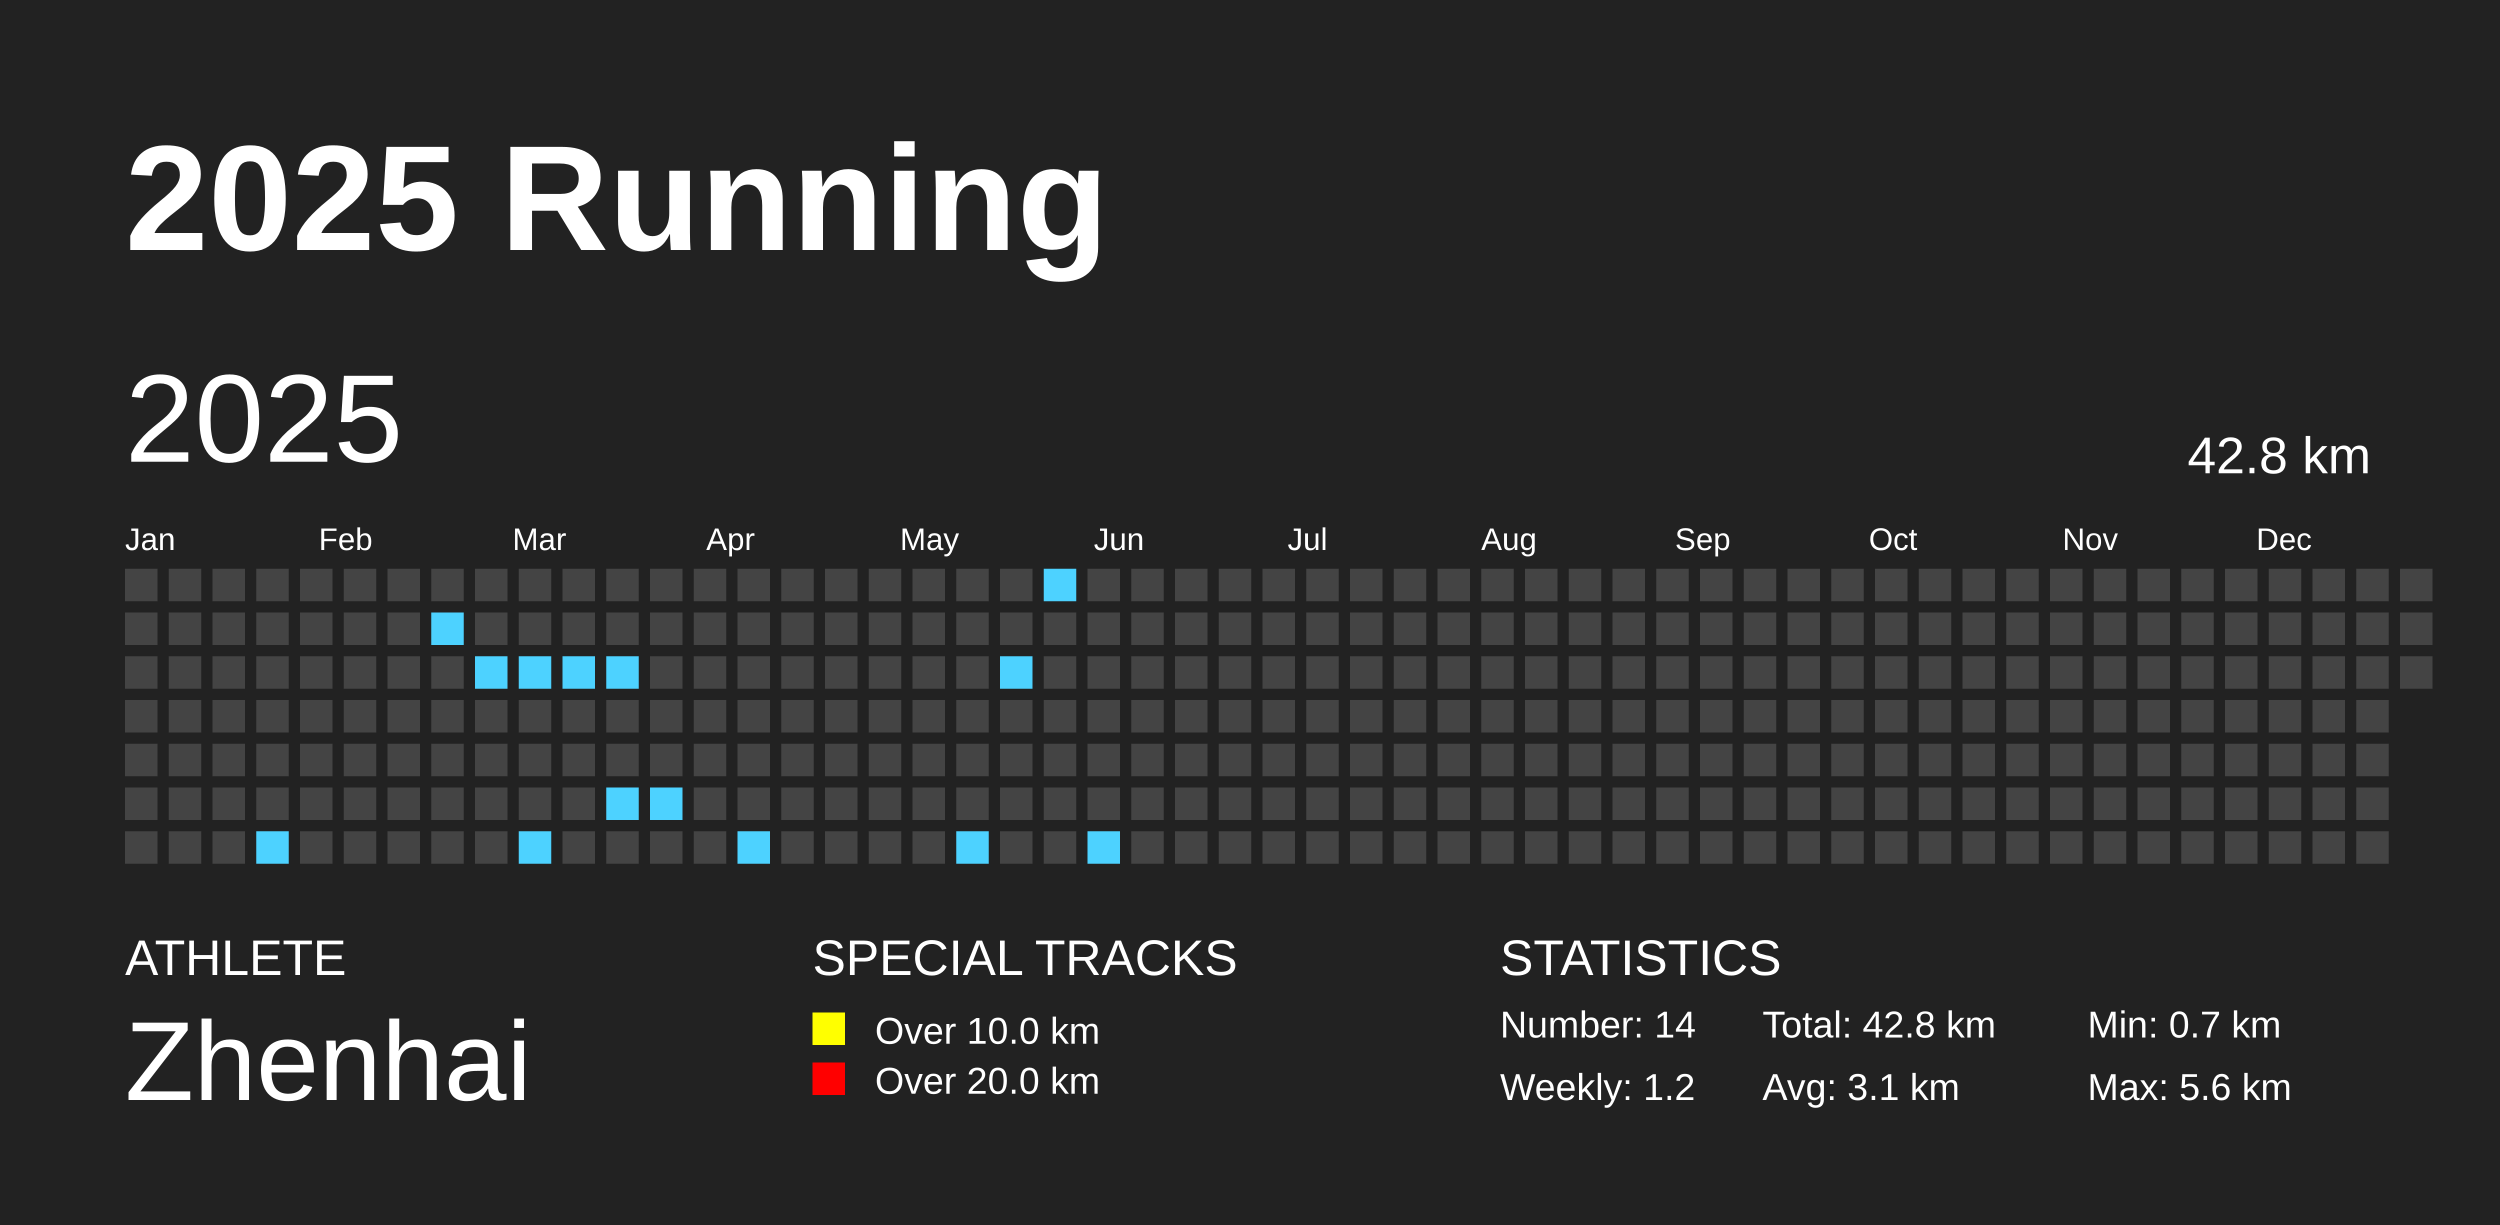
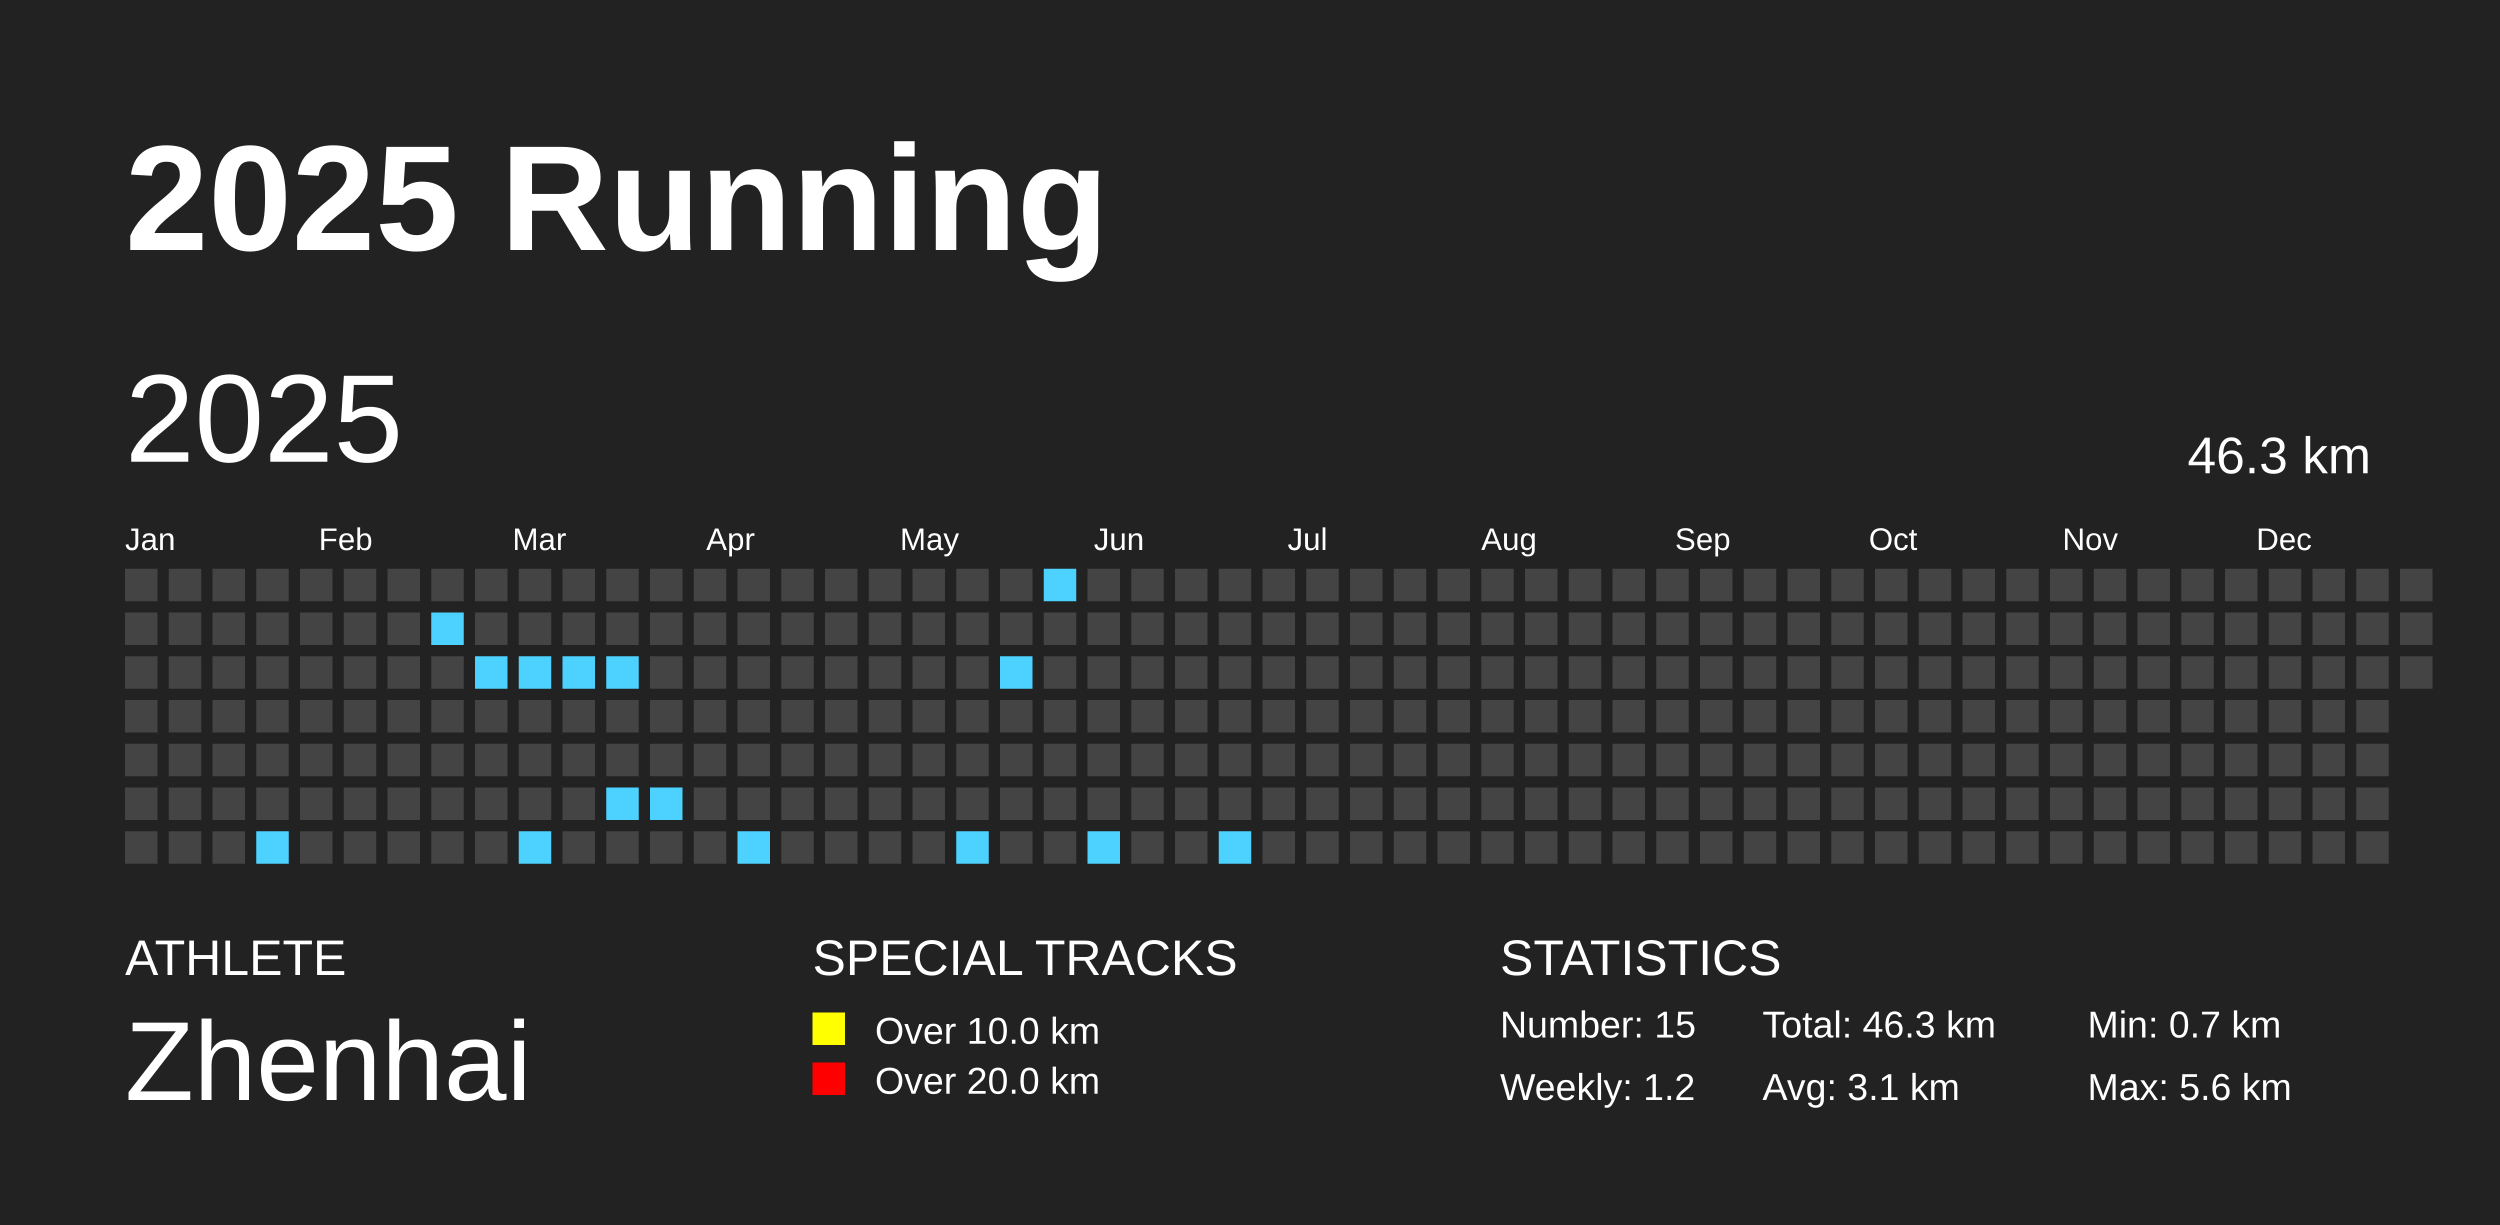
<svg xmlns="http://www.w3.org/2000/svg" baseProfile="full" height="98mm" version="1.1" viewBox="0,0,200,98" width="200mm">
  <defs />
  <rect fill="#222222" height="98" width="200" x="0" y="0" />
  <text fill="#FFFFFF" style="font-size:12px; font-family:Arial; font-weight:bold;" x="10" y="20">2025 Running</text>
  <text fill="#FFFFFF" style="font-size:4px; font-family:Arial" x="10" y="78">ATHLETE</text>
  <text fill="#FFFFFF" style="font-size:9px; font-family:Arial" x="10" y="88">Zhenhai</text>
  <text fill="#FFFFFF" style="font-size:4px; font-family:Arial" x="65" y="78">SPECIAL TRACKS</text>
  <rect fill="yellow" height="2.6" width="2.6" x="65" y="81" />
  <text fill="#FFFFFF" style="font-size:3px; font-family:Arial" x="70" y="83.5">Over 10.0 km</text>
  <rect fill="red" height="2.6" width="2.6" x="65" y="85" />
  <text fill="#FFFFFF" style="font-size:3px; font-family:Arial" x="70" y="87.5">Over 20.0 km</text>
  <text fill="#FFFFFF" style="font-size:4px; font-family:Arial" x="120" y="78">STATISTICS</text>
-   <text fill="#FFFFFF" style="font-size:3px; font-family:Arial" x="120" y="83">Number: 14</text>
+   <text fill="#FFFFFF" style="font-size:3px; font-family:Arial" x="120" y="83">Number: 15</text>
  <text fill="#FFFFFF" style="font-size:3px; font-family:Arial" x="120" y="88">Weekly: 1.2</text>
-   <text fill="#FFFFFF" style="font-size:3px; font-family:Arial" x="141" y="83">Total: 42.8 km</text>
+   <text fill="#FFFFFF" style="font-size:3px; font-family:Arial" x="141" y="83">Total: 46.3 km</text>
  <text fill="#FFFFFF" style="font-size:3px; font-family:Arial" x="141" y="88">Avg: 3.1 km</text>
  <text fill="#FFFFFF" style="font-size:3px; font-family:Arial" x="167" y="83">Min: 0.7 km</text>
  <text fill="#FFFFFF" style="font-size:3px; font-family:Arial" x="167" y="88">Max: 5.6 km</text>
  <text dominant-baseline="hanging" fill="#FFFFFF" style="font-size:10.0px; font-family:Arial;" x="10" y="30">2025</text>
-   <text dominant-baseline="hanging" fill="#FFFFFF" style="font-size:4.125px; font-family:Arial;" x="175" y="35">42.8 km</text>
+   <text dominant-baseline="hanging" fill="#FFFFFF" style="font-size:4.125px; font-family:Arial;" x="175" y="35">46.3 km</text>
  <text fill="#FFFFFF" style="font-size:2.5px; font-family:Arial" x="10.0" y="44">Jan</text>
  <text fill="#FFFFFF" style="font-size:2.5px; font-family:Arial" x="25.5" y="44">Feb</text>
  <text fill="#FFFFFF" style="font-size:2.5px; font-family:Arial" x="41.0" y="44">Mar</text>
  <text fill="#FFFFFF" style="font-size:2.5px; font-family:Arial" x="56.5" y="44">Apr</text>
  <text fill="#FFFFFF" style="font-size:2.5px; font-family:Arial" x="72.0" y="44">May</text>
  <text fill="#FFFFFF" style="font-size:2.5px; font-family:Arial" x="87.5" y="44">Jun</text>
  <text fill="#FFFFFF" style="font-size:2.5px; font-family:Arial" x="103.0" y="44">Jul</text>
  <text fill="#FFFFFF" style="font-size:2.5px; font-family:Arial" x="118.5" y="44">Aug</text>
  <text fill="#FFFFFF" style="font-size:2.5px; font-family:Arial" x="134.0" y="44">Sep</text>
  <text fill="#FFFFFF" style="font-size:2.5px; font-family:Arial" x="149.5" y="44">Oct</text>
  <text fill="#FFFFFF" style="font-size:2.5px; font-family:Arial" x="165.0" y="44">Nov</text>
  <text fill="#FFFFFF" style="font-size:2.5px; font-family:Arial" x="180.5" y="44">Dec</text>
  <rect fill="#444444" height="2.6" width="2.6" x="10.0" y="45.5" />
  <rect fill="#444444" height="2.6" width="2.6" x="10.0" y="49.0" />
  <rect fill="#444444" height="2.6" width="2.6" x="10.0" y="52.5" />
  <rect fill="#444444" height="2.6" width="2.6" x="10.0" y="56.0" />
  <rect fill="#444444" height="2.6" width="2.6" x="10.0" y="59.5" />
  <rect fill="#444444" height="2.6" width="2.6" x="10.0" y="63.0" />
  <rect fill="#444444" height="2.6" width="2.6" x="10.0" y="66.5" />
  <rect fill="#444444" height="2.6" width="2.6" x="13.5" y="45.5" />
  <rect fill="#444444" height="2.6" width="2.6" x="13.5" y="49.0" />
  <rect fill="#444444" height="2.6" width="2.6" x="13.5" y="52.5" />
  <rect fill="#444444" height="2.6" width="2.6" x="13.5" y="56.0" />
  <rect fill="#444444" height="2.6" width="2.6" x="13.5" y="59.5" />
  <rect fill="#444444" height="2.6" width="2.6" x="13.5" y="63.0" />
  <rect fill="#444444" height="2.6" width="2.6" x="13.5" y="66.5" />
  <rect fill="#444444" height="2.6" width="2.6" x="17.0" y="45.5" />
  <rect fill="#444444" height="2.6" width="2.6" x="17.0" y="49.0" />
  <rect fill="#444444" height="2.6" width="2.6" x="17.0" y="52.5" />
  <rect fill="#444444" height="2.6" width="2.6" x="17.0" y="56.0" />
  <rect fill="#444444" height="2.6" width="2.6" x="17.0" y="59.5" />
  <rect fill="#444444" height="2.6" width="2.6" x="17.0" y="63.0" />
  <rect fill="#444444" height="2.6" width="2.6" x="17.0" y="66.5" />
  <rect fill="#444444" height="2.6" width="2.6" x="20.5" y="45.5" />
  <rect fill="#444444" height="2.6" width="2.6" x="20.5" y="49.0" />
  <rect fill="#444444" height="2.6" width="2.6" x="20.5" y="52.5" />
  <rect fill="#444444" height="2.6" width="2.6" x="20.5" y="56.0" />
  <rect fill="#444444" height="2.6" width="2.6" x="20.5" y="59.5" />
  <rect fill="#444444" height="2.6" width="2.6" x="20.5" y="63.0" />
  <rect fill="#4DD2FF" height="2.6" width="2.6" x="20.5" y="66.5" />
  <rect fill="#444444" height="2.6" width="2.6" x="24.0" y="45.5" />
  <rect fill="#444444" height="2.6" width="2.6" x="24.0" y="49.0" />
  <rect fill="#444444" height="2.6" width="2.6" x="24.0" y="52.5" />
  <rect fill="#444444" height="2.6" width="2.6" x="24.0" y="56.0" />
  <rect fill="#444444" height="2.6" width="2.6" x="24.0" y="59.5" />
  <rect fill="#444444" height="2.6" width="2.6" x="24.0" y="63.0" />
  <rect fill="#444444" height="2.6" width="2.6" x="24.0" y="66.5" />
  <rect fill="#444444" height="2.6" width="2.6" x="27.5" y="45.5" />
  <rect fill="#444444" height="2.6" width="2.6" x="27.5" y="49.0" />
  <rect fill="#444444" height="2.6" width="2.6" x="27.5" y="52.5" />
  <rect fill="#444444" height="2.6" width="2.6" x="27.5" y="56.0" />
  <rect fill="#444444" height="2.6" width="2.6" x="27.5" y="59.5" />
  <rect fill="#444444" height="2.6" width="2.6" x="27.5" y="63.0" />
  <rect fill="#444444" height="2.6" width="2.6" x="27.5" y="66.5" />
  <rect fill="#444444" height="2.6" width="2.6" x="31.0" y="45.5" />
  <rect fill="#444444" height="2.6" width="2.6" x="31.0" y="49.0" />
  <rect fill="#444444" height="2.6" width="2.6" x="31.0" y="52.5" />
  <rect fill="#444444" height="2.6" width="2.6" x="31.0" y="56.0" />
  <rect fill="#444444" height="2.6" width="2.6" x="31.0" y="59.5" />
  <rect fill="#444444" height="2.6" width="2.6" x="31.0" y="63.0" />
  <rect fill="#444444" height="2.6" width="2.6" x="31.0" y="66.5" />
  <rect fill="#444444" height="2.6" width="2.6" x="34.5" y="45.5" />
  <rect fill="#4DD2FF" height="2.6" width="2.6" x="34.5" y="49.0" />
  <rect fill="#444444" height="2.6" width="2.6" x="34.5" y="52.5" />
  <rect fill="#444444" height="2.6" width="2.6" x="34.5" y="56.0" />
  <rect fill="#444444" height="2.6" width="2.6" x="34.5" y="59.5" />
  <rect fill="#444444" height="2.6" width="2.6" x="34.5" y="63.0" />
  <rect fill="#444444" height="2.6" width="2.6" x="34.5" y="66.5" />
  <rect fill="#444444" height="2.6" width="2.6" x="38.0" y="45.5" />
  <rect fill="#444444" height="2.6" width="2.6" x="38.0" y="49.0" />
  <rect fill="#4DD2FF" height="2.6" width="2.6" x="38.0" y="52.5" />
  <rect fill="#444444" height="2.6" width="2.6" x="38.0" y="56.0" />
  <rect fill="#444444" height="2.6" width="2.6" x="38.0" y="59.5" />
  <rect fill="#444444" height="2.6" width="2.6" x="38.0" y="63.0" />
  <rect fill="#444444" height="2.6" width="2.6" x="38.0" y="66.5" />
  <rect fill="#444444" height="2.6" width="2.6" x="41.5" y="45.5" />
  <rect fill="#444444" height="2.6" width="2.6" x="41.5" y="49.0" />
  <rect fill="#4DD2FF" height="2.6" width="2.6" x="41.5" y="52.5" />
  <rect fill="#444444" height="2.6" width="2.6" x="41.5" y="56.0" />
  <rect fill="#444444" height="2.6" width="2.6" x="41.5" y="59.5" />
  <rect fill="#444444" height="2.6" width="2.6" x="41.5" y="63.0" />
  <rect fill="#4DD2FF" height="2.6" width="2.6" x="41.5" y="66.5" />
  <rect fill="#444444" height="2.6" width="2.6" x="45.0" y="45.5" />
  <rect fill="#444444" height="2.6" width="2.6" x="45.0" y="49.0" />
  <rect fill="#4DD2FF" height="2.6" width="2.6" x="45.0" y="52.5" />
  <rect fill="#444444" height="2.6" width="2.6" x="45.0" y="56.0" />
  <rect fill="#444444" height="2.6" width="2.6" x="45.0" y="59.5" />
  <rect fill="#444444" height="2.6" width="2.6" x="45.0" y="63.0" />
  <rect fill="#444444" height="2.6" width="2.6" x="45.0" y="66.5" />
  <rect fill="#444444" height="2.6" width="2.6" x="48.5" y="45.5" />
  <rect fill="#444444" height="2.6" width="2.6" x="48.5" y="49.0" />
  <rect fill="#4DD2FF" height="2.6" width="2.6" x="48.5" y="52.5" />
  <rect fill="#444444" height="2.6" width="2.6" x="48.5" y="56.0" />
  <rect fill="#444444" height="2.6" width="2.6" x="48.5" y="59.5" />
  <rect fill="#4DD2FF" height="2.6" width="2.6" x="48.5" y="63.0" />
  <rect fill="#444444" height="2.6" width="2.6" x="48.5" y="66.5" />
  <rect fill="#444444" height="2.6" width="2.6" x="52.0" y="45.5" />
  <rect fill="#444444" height="2.6" width="2.6" x="52.0" y="49.0" />
  <rect fill="#444444" height="2.6" width="2.6" x="52.0" y="52.5" />
  <rect fill="#444444" height="2.6" width="2.6" x="52.0" y="56.0" />
  <rect fill="#444444" height="2.6" width="2.6" x="52.0" y="59.5" />
  <rect fill="#4DD2FF" height="2.6" width="2.6" x="52.0" y="63.0" />
  <rect fill="#444444" height="2.6" width="2.6" x="52.0" y="66.5" />
  <rect fill="#444444" height="2.6" width="2.6" x="55.5" y="45.5" />
  <rect fill="#444444" height="2.6" width="2.6" x="55.5" y="49.0" />
  <rect fill="#444444" height="2.6" width="2.6" x="55.5" y="52.5" />
  <rect fill="#444444" height="2.6" width="2.6" x="55.5" y="56.0" />
  <rect fill="#444444" height="2.6" width="2.6" x="55.5" y="59.5" />
  <rect fill="#444444" height="2.6" width="2.6" x="55.5" y="63.0" />
  <rect fill="#444444" height="2.6" width="2.6" x="55.5" y="66.5" />
  <rect fill="#444444" height="2.6" width="2.6" x="59.0" y="45.5" />
  <rect fill="#444444" height="2.6" width="2.6" x="59.0" y="49.0" />
  <rect fill="#444444" height="2.6" width="2.6" x="59.0" y="52.5" />
  <rect fill="#444444" height="2.6" width="2.6" x="59.0" y="56.0" />
  <rect fill="#444444" height="2.6" width="2.6" x="59.0" y="59.5" />
  <rect fill="#444444" height="2.6" width="2.6" x="59.0" y="63.0" />
  <rect fill="#4DD2FF" height="2.6" width="2.6" x="59.0" y="66.5" />
  <rect fill="#444444" height="2.6" width="2.6" x="62.5" y="45.5" />
  <rect fill="#444444" height="2.6" width="2.6" x="62.5" y="49.0" />
  <rect fill="#444444" height="2.6" width="2.6" x="62.5" y="52.5" />
  <rect fill="#444444" height="2.6" width="2.6" x="62.5" y="56.0" />
  <rect fill="#444444" height="2.6" width="2.6" x="62.5" y="59.5" />
  <rect fill="#444444" height="2.6" width="2.6" x="62.5" y="63.0" />
  <rect fill="#444444" height="2.6" width="2.6" x="62.5" y="66.5" />
  <rect fill="#444444" height="2.6" width="2.6" x="66.0" y="45.5" />
  <rect fill="#444444" height="2.6" width="2.6" x="66.0" y="49.0" />
  <rect fill="#444444" height="2.6" width="2.6" x="66.0" y="52.5" />
  <rect fill="#444444" height="2.6" width="2.6" x="66.0" y="56.0" />
  <rect fill="#444444" height="2.6" width="2.6" x="66.0" y="59.5" />
  <rect fill="#444444" height="2.6" width="2.6" x="66.0" y="63.0" />
  <rect fill="#444444" height="2.6" width="2.6" x="66.0" y="66.5" />
  <rect fill="#444444" height="2.6" width="2.6" x="69.5" y="45.5" />
  <rect fill="#444444" height="2.6" width="2.6" x="69.5" y="49.0" />
  <rect fill="#444444" height="2.6" width="2.6" x="69.5" y="52.5" />
  <rect fill="#444444" height="2.6" width="2.6" x="69.5" y="56.0" />
  <rect fill="#444444" height="2.6" width="2.6" x="69.5" y="59.5" />
  <rect fill="#444444" height="2.6" width="2.6" x="69.5" y="63.0" />
  <rect fill="#444444" height="2.6" width="2.6" x="69.5" y="66.5" />
  <rect fill="#444444" height="2.6" width="2.6" x="73.0" y="45.5" />
  <rect fill="#444444" height="2.6" width="2.6" x="73.0" y="49.0" />
  <rect fill="#444444" height="2.6" width="2.6" x="73.0" y="52.5" />
  <rect fill="#444444" height="2.6" width="2.6" x="73.0" y="56.0" />
  <rect fill="#444444" height="2.6" width="2.6" x="73.0" y="59.5" />
  <rect fill="#444444" height="2.6" width="2.6" x="73.0" y="63.0" />
  <rect fill="#444444" height="2.6" width="2.6" x="73.0" y="66.5" />
  <rect fill="#444444" height="2.6" width="2.6" x="76.5" y="45.5" />
  <rect fill="#444444" height="2.6" width="2.6" x="76.5" y="49.0" />
  <rect fill="#444444" height="2.6" width="2.6" x="76.5" y="52.5" />
  <rect fill="#444444" height="2.6" width="2.6" x="76.5" y="56.0" />
  <rect fill="#444444" height="2.6" width="2.6" x="76.5" y="59.5" />
  <rect fill="#444444" height="2.6" width="2.6" x="76.5" y="63.0" />
  <rect fill="#4DD2FF" height="2.6" width="2.6" x="76.5" y="66.5" />
  <rect fill="#444444" height="2.6" width="2.6" x="80.0" y="45.5" />
  <rect fill="#444444" height="2.6" width="2.6" x="80.0" y="49.0" />
  <rect fill="#4DD2FF" height="2.6" width="2.6" x="80.0" y="52.5" />
  <rect fill="#444444" height="2.6" width="2.6" x="80.0" y="56.0" />
  <rect fill="#444444" height="2.6" width="2.6" x="80.0" y="59.5" />
  <rect fill="#444444" height="2.6" width="2.6" x="80.0" y="63.0" />
  <rect fill="#444444" height="2.6" width="2.6" x="80.0" y="66.5" />
  <rect fill="#4DD2FF" height="2.6" width="2.6" x="83.5" y="45.5" />
  <rect fill="#444444" height="2.6" width="2.6" x="83.5" y="49.0" />
  <rect fill="#444444" height="2.6" width="2.6" x="83.5" y="52.5" />
  <rect fill="#444444" height="2.6" width="2.6" x="83.5" y="56.0" />
  <rect fill="#444444" height="2.6" width="2.6" x="83.5" y="59.5" />
  <rect fill="#444444" height="2.6" width="2.6" x="83.5" y="63.0" />
  <rect fill="#444444" height="2.6" width="2.6" x="83.5" y="66.5" />
  <rect fill="#444444" height="2.6" width="2.6" x="87.0" y="45.5" />
  <rect fill="#444444" height="2.6" width="2.6" x="87.0" y="49.0" />
  <rect fill="#444444" height="2.6" width="2.6" x="87.0" y="52.5" />
  <rect fill="#444444" height="2.6" width="2.6" x="87.0" y="56.0" />
  <rect fill="#444444" height="2.6" width="2.6" x="87.0" y="59.5" />
  <rect fill="#444444" height="2.6" width="2.6" x="87.0" y="63.0" />
  <rect fill="#4DD2FF" height="2.6" width="2.6" x="87.0" y="66.5" />
  <rect fill="#444444" height="2.6" width="2.6" x="90.5" y="45.5" />
  <rect fill="#444444" height="2.6" width="2.6" x="90.5" y="49.0" />
  <rect fill="#444444" height="2.6" width="2.6" x="90.5" y="52.5" />
  <rect fill="#444444" height="2.6" width="2.6" x="90.5" y="56.0" />
  <rect fill="#444444" height="2.6" width="2.6" x="90.5" y="59.5" />
  <rect fill="#444444" height="2.6" width="2.6" x="90.5" y="63.0" />
  <rect fill="#444444" height="2.6" width="2.6" x="90.5" y="66.5" />
  <rect fill="#444444" height="2.6" width="2.6" x="94.0" y="45.5" />
  <rect fill="#444444" height="2.6" width="2.6" x="94.0" y="49.0" />
  <rect fill="#444444" height="2.6" width="2.6" x="94.0" y="52.5" />
  <rect fill="#444444" height="2.6" width="2.6" x="94.0" y="56.0" />
  <rect fill="#444444" height="2.6" width="2.6" x="94.0" y="59.5" />
  <rect fill="#444444" height="2.6" width="2.6" x="94.0" y="63.0" />
  <rect fill="#444444" height="2.6" width="2.6" x="94.0" y="66.5" />
  <rect fill="#444444" height="2.6" width="2.6" x="97.5" y="45.5" />
  <rect fill="#444444" height="2.6" width="2.6" x="97.5" y="49.0" />
  <rect fill="#444444" height="2.6" width="2.6" x="97.5" y="52.5" />
  <rect fill="#444444" height="2.6" width="2.6" x="97.5" y="56.0" />
  <rect fill="#444444" height="2.6" width="2.6" x="97.5" y="59.5" />
  <rect fill="#444444" height="2.6" width="2.6" x="97.5" y="63.0" />
-   <rect fill="#444444" height="2.6" width="2.6" x="97.5" y="66.5" />
+   <rect fill="#4DD2FF" height="2.6" width="2.6" x="97.5" y="66.5" />
  <rect fill="#444444" height="2.6" width="2.6" x="101.0" y="45.5" />
  <rect fill="#444444" height="2.6" width="2.6" x="101.0" y="49.0" />
  <rect fill="#444444" height="2.6" width="2.6" x="101.0" y="52.5" />
  <rect fill="#444444" height="2.6" width="2.6" x="101.0" y="56.0" />
  <rect fill="#444444" height="2.6" width="2.6" x="101.0" y="59.5" />
  <rect fill="#444444" height="2.6" width="2.6" x="101.0" y="63.0" />
  <rect fill="#444444" height="2.6" width="2.6" x="101.0" y="66.5" />
  <rect fill="#444444" height="2.6" width="2.6" x="104.5" y="45.5" />
  <rect fill="#444444" height="2.6" width="2.6" x="104.5" y="49.0" />
  <rect fill="#444444" height="2.6" width="2.6" x="104.5" y="52.5" />
  <rect fill="#444444" height="2.6" width="2.6" x="104.5" y="56.0" />
  <rect fill="#444444" height="2.6" width="2.6" x="104.5" y="59.5" />
  <rect fill="#444444" height="2.6" width="2.6" x="104.5" y="63.0" />
  <rect fill="#444444" height="2.6" width="2.6" x="104.5" y="66.5" />
  <rect fill="#444444" height="2.6" width="2.6" x="108.0" y="45.5" />
  <rect fill="#444444" height="2.6" width="2.6" x="108.0" y="49.0" />
  <rect fill="#444444" height="2.6" width="2.6" x="108.0" y="52.5" />
  <rect fill="#444444" height="2.6" width="2.6" x="108.0" y="56.0" />
  <rect fill="#444444" height="2.6" width="2.6" x="108.0" y="59.5" />
  <rect fill="#444444" height="2.6" width="2.6" x="108.0" y="63.0" />
  <rect fill="#444444" height="2.6" width="2.6" x="108.0" y="66.5" />
  <rect fill="#444444" height="2.6" width="2.6" x="111.5" y="45.5" />
  <rect fill="#444444" height="2.6" width="2.6" x="111.5" y="49.0" />
  <rect fill="#444444" height="2.6" width="2.6" x="111.5" y="52.5" />
  <rect fill="#444444" height="2.6" width="2.6" x="111.5" y="56.0" />
  <rect fill="#444444" height="2.6" width="2.6" x="111.5" y="59.5" />
  <rect fill="#444444" height="2.6" width="2.6" x="111.5" y="63.0" />
  <rect fill="#444444" height="2.6" width="2.6" x="111.5" y="66.5" />
  <rect fill="#444444" height="2.6" width="2.6" x="115.0" y="45.5" />
  <rect fill="#444444" height="2.6" width="2.6" x="115.0" y="49.0" />
  <rect fill="#444444" height="2.6" width="2.6" x="115.0" y="52.5" />
  <rect fill="#444444" height="2.6" width="2.6" x="115.0" y="56.0" />
  <rect fill="#444444" height="2.6" width="2.6" x="115.0" y="59.5" />
  <rect fill="#444444" height="2.6" width="2.6" x="115.0" y="63.0" />
  <rect fill="#444444" height="2.6" width="2.6" x="115.0" y="66.5" />
  <rect fill="#444444" height="2.6" width="2.6" x="118.5" y="45.5" />
  <rect fill="#444444" height="2.6" width="2.6" x="118.5" y="49.0" />
  <rect fill="#444444" height="2.6" width="2.6" x="118.5" y="52.5" />
  <rect fill="#444444" height="2.6" width="2.6" x="118.5" y="56.0" />
  <rect fill="#444444" height="2.6" width="2.6" x="118.5" y="59.5" />
  <rect fill="#444444" height="2.6" width="2.6" x="118.5" y="63.0" />
  <rect fill="#444444" height="2.6" width="2.6" x="118.5" y="66.5" />
  <rect fill="#444444" height="2.6" width="2.6" x="122.0" y="45.5" />
  <rect fill="#444444" height="2.6" width="2.6" x="122.0" y="49.0" />
  <rect fill="#444444" height="2.6" width="2.6" x="122.0" y="52.5" />
  <rect fill="#444444" height="2.6" width="2.6" x="122.0" y="56.0" />
  <rect fill="#444444" height="2.6" width="2.6" x="122.0" y="59.5" />
  <rect fill="#444444" height="2.6" width="2.6" x="122.0" y="63.0" />
  <rect fill="#444444" height="2.6" width="2.6" x="122.0" y="66.5" />
  <rect fill="#444444" height="2.6" width="2.6" x="125.5" y="45.5" />
  <rect fill="#444444" height="2.6" width="2.6" x="125.5" y="49.0" />
  <rect fill="#444444" height="2.6" width="2.6" x="125.5" y="52.5" />
  <rect fill="#444444" height="2.6" width="2.6" x="125.5" y="56.0" />
  <rect fill="#444444" height="2.6" width="2.6" x="125.5" y="59.5" />
  <rect fill="#444444" height="2.6" width="2.6" x="125.5" y="63.0" />
  <rect fill="#444444" height="2.6" width="2.6" x="125.5" y="66.5" />
  <rect fill="#444444" height="2.6" width="2.6" x="129.0" y="45.5" />
  <rect fill="#444444" height="2.6" width="2.6" x="129.0" y="49.0" />
  <rect fill="#444444" height="2.6" width="2.6" x="129.0" y="52.5" />
  <rect fill="#444444" height="2.6" width="2.6" x="129.0" y="56.0" />
  <rect fill="#444444" height="2.6" width="2.6" x="129.0" y="59.5" />
  <rect fill="#444444" height="2.6" width="2.6" x="129.0" y="63.0" />
  <rect fill="#444444" height="2.6" width="2.6" x="129.0" y="66.5" />
  <rect fill="#444444" height="2.6" width="2.6" x="132.5" y="45.5" />
  <rect fill="#444444" height="2.6" width="2.6" x="132.5" y="49.0" />
  <rect fill="#444444" height="2.6" width="2.6" x="132.5" y="52.5" />
  <rect fill="#444444" height="2.6" width="2.6" x="132.5" y="56.0" />
  <rect fill="#444444" height="2.6" width="2.6" x="132.5" y="59.5" />
  <rect fill="#444444" height="2.6" width="2.6" x="132.5" y="63.0" />
  <rect fill="#444444" height="2.6" width="2.6" x="132.5" y="66.5" />
  <rect fill="#444444" height="2.6" width="2.6" x="136.0" y="45.5" />
  <rect fill="#444444" height="2.6" width="2.6" x="136.0" y="49.0" />
  <rect fill="#444444" height="2.6" width="2.6" x="136.0" y="52.5" />
  <rect fill="#444444" height="2.6" width="2.6" x="136.0" y="56.0" />
  <rect fill="#444444" height="2.6" width="2.6" x="136.0" y="59.5" />
  <rect fill="#444444" height="2.6" width="2.6" x="136.0" y="63.0" />
  <rect fill="#444444" height="2.6" width="2.6" x="136.0" y="66.5" />
  <rect fill="#444444" height="2.6" width="2.6" x="139.5" y="45.5" />
  <rect fill="#444444" height="2.6" width="2.6" x="139.5" y="49.0" />
  <rect fill="#444444" height="2.6" width="2.6" x="139.5" y="52.5" />
  <rect fill="#444444" height="2.6" width="2.6" x="139.5" y="56.0" />
  <rect fill="#444444" height="2.6" width="2.6" x="139.5" y="59.5" />
  <rect fill="#444444" height="2.6" width="2.6" x="139.5" y="63.0" />
  <rect fill="#444444" height="2.6" width="2.6" x="139.5" y="66.5" />
  <rect fill="#444444" height="2.6" width="2.6" x="143.0" y="45.5" />
  <rect fill="#444444" height="2.6" width="2.6" x="143.0" y="49.0" />
  <rect fill="#444444" height="2.6" width="2.6" x="143.0" y="52.5" />
  <rect fill="#444444" height="2.6" width="2.6" x="143.0" y="56.0" />
  <rect fill="#444444" height="2.6" width="2.6" x="143.0" y="59.5" />
  <rect fill="#444444" height="2.6" width="2.6" x="143.0" y="63.0" />
  <rect fill="#444444" height="2.6" width="2.6" x="143.0" y="66.5" />
  <rect fill="#444444" height="2.6" width="2.6" x="146.5" y="45.5" />
  <rect fill="#444444" height="2.6" width="2.6" x="146.5" y="49.0" />
  <rect fill="#444444" height="2.6" width="2.6" x="146.5" y="52.5" />
  <rect fill="#444444" height="2.6" width="2.6" x="146.5" y="56.0" />
  <rect fill="#444444" height="2.6" width="2.6" x="146.5" y="59.5" />
  <rect fill="#444444" height="2.6" width="2.6" x="146.5" y="63.0" />
  <rect fill="#444444" height="2.6" width="2.6" x="146.5" y="66.5" />
  <rect fill="#444444" height="2.6" width="2.6" x="150.0" y="45.5" />
  <rect fill="#444444" height="2.6" width="2.6" x="150.0" y="49.0" />
  <rect fill="#444444" height="2.6" width="2.6" x="150.0" y="52.5" />
  <rect fill="#444444" height="2.6" width="2.6" x="150.0" y="56.0" />
  <rect fill="#444444" height="2.6" width="2.6" x="150.0" y="59.5" />
  <rect fill="#444444" height="2.6" width="2.6" x="150.0" y="63.0" />
  <rect fill="#444444" height="2.6" width="2.6" x="150.0" y="66.5" />
  <rect fill="#444444" height="2.6" width="2.6" x="153.5" y="45.5" />
  <rect fill="#444444" height="2.6" width="2.6" x="153.5" y="49.0" />
  <rect fill="#444444" height="2.6" width="2.6" x="153.5" y="52.5" />
  <rect fill="#444444" height="2.6" width="2.6" x="153.5" y="56.0" />
  <rect fill="#444444" height="2.6" width="2.6" x="153.5" y="59.5" />
  <rect fill="#444444" height="2.6" width="2.6" x="153.5" y="63.0" />
  <rect fill="#444444" height="2.6" width="2.6" x="153.5" y="66.5" />
  <rect fill="#444444" height="2.6" width="2.6" x="157.0" y="45.5" />
  <rect fill="#444444" height="2.6" width="2.6" x="157.0" y="49.0" />
  <rect fill="#444444" height="2.6" width="2.6" x="157.0" y="52.5" />
  <rect fill="#444444" height="2.6" width="2.6" x="157.0" y="56.0" />
  <rect fill="#444444" height="2.6" width="2.6" x="157.0" y="59.5" />
  <rect fill="#444444" height="2.6" width="2.6" x="157.0" y="63.0" />
  <rect fill="#444444" height="2.6" width="2.6" x="157.0" y="66.5" />
  <rect fill="#444444" height="2.6" width="2.6" x="160.5" y="45.5" />
  <rect fill="#444444" height="2.6" width="2.6" x="160.5" y="49.0" />
  <rect fill="#444444" height="2.6" width="2.6" x="160.5" y="52.5" />
  <rect fill="#444444" height="2.6" width="2.6" x="160.5" y="56.0" />
  <rect fill="#444444" height="2.6" width="2.6" x="160.5" y="59.5" />
  <rect fill="#444444" height="2.6" width="2.6" x="160.5" y="63.0" />
  <rect fill="#444444" height="2.6" width="2.6" x="160.5" y="66.5" />
  <rect fill="#444444" height="2.6" width="2.6" x="164.0" y="45.5" />
  <rect fill="#444444" height="2.6" width="2.6" x="164.0" y="49.0" />
  <rect fill="#444444" height="2.6" width="2.6" x="164.0" y="52.5" />
  <rect fill="#444444" height="2.6" width="2.6" x="164.0" y="56.0" />
  <rect fill="#444444" height="2.6" width="2.6" x="164.0" y="59.5" />
  <rect fill="#444444" height="2.6" width="2.6" x="164.0" y="63.0" />
  <rect fill="#444444" height="2.6" width="2.6" x="164.0" y="66.5" />
  <rect fill="#444444" height="2.6" width="2.6" x="167.5" y="45.5" />
  <rect fill="#444444" height="2.6" width="2.6" x="167.5" y="49.0" />
  <rect fill="#444444" height="2.6" width="2.6" x="167.5" y="52.5" />
  <rect fill="#444444" height="2.6" width="2.6" x="167.5" y="56.0" />
  <rect fill="#444444" height="2.6" width="2.6" x="167.5" y="59.5" />
  <rect fill="#444444" height="2.6" width="2.6" x="167.5" y="63.0" />
  <rect fill="#444444" height="2.6" width="2.6" x="167.5" y="66.5" />
  <rect fill="#444444" height="2.6" width="2.6" x="171.0" y="45.5" />
  <rect fill="#444444" height="2.6" width="2.6" x="171.0" y="49.0" />
  <rect fill="#444444" height="2.6" width="2.6" x="171.0" y="52.5" />
  <rect fill="#444444" height="2.6" width="2.6" x="171.0" y="56.0" />
  <rect fill="#444444" height="2.6" width="2.6" x="171.0" y="59.5" />
  <rect fill="#444444" height="2.6" width="2.6" x="171.0" y="63.0" />
  <rect fill="#444444" height="2.6" width="2.6" x="171.0" y="66.5" />
  <rect fill="#444444" height="2.6" width="2.6" x="174.5" y="45.5" />
  <rect fill="#444444" height="2.6" width="2.6" x="174.5" y="49.0" />
  <rect fill="#444444" height="2.6" width="2.6" x="174.5" y="52.5" />
  <rect fill="#444444" height="2.6" width="2.6" x="174.5" y="56.0" />
  <rect fill="#444444" height="2.6" width="2.6" x="174.5" y="59.5" />
  <rect fill="#444444" height="2.6" width="2.6" x="174.5" y="63.0" />
  <rect fill="#444444" height="2.6" width="2.6" x="174.5" y="66.5" />
  <rect fill="#444444" height="2.6" width="2.6" x="178.0" y="45.5" />
  <rect fill="#444444" height="2.6" width="2.6" x="178.0" y="49.0" />
  <rect fill="#444444" height="2.6" width="2.6" x="178.0" y="52.5" />
  <rect fill="#444444" height="2.6" width="2.6" x="178.0" y="56.0" />
  <rect fill="#444444" height="2.6" width="2.6" x="178.0" y="59.5" />
  <rect fill="#444444" height="2.6" width="2.6" x="178.0" y="63.0" />
  <rect fill="#444444" height="2.6" width="2.6" x="178.0" y="66.5" />
  <rect fill="#444444" height="2.6" width="2.6" x="181.5" y="45.5" />
  <rect fill="#444444" height="2.6" width="2.6" x="181.5" y="49.0" />
  <rect fill="#444444" height="2.6" width="2.6" x="181.5" y="52.5" />
  <rect fill="#444444" height="2.6" width="2.6" x="181.5" y="56.0" />
  <rect fill="#444444" height="2.6" width="2.6" x="181.5" y="59.5" />
  <rect fill="#444444" height="2.6" width="2.6" x="181.5" y="63.0" />
  <rect fill="#444444" height="2.6" width="2.6" x="181.5" y="66.5" />
  <rect fill="#444444" height="2.6" width="2.6" x="185.0" y="45.5" />
  <rect fill="#444444" height="2.6" width="2.6" x="185.0" y="49.0" />
  <rect fill="#444444" height="2.6" width="2.6" x="185.0" y="52.5" />
  <rect fill="#444444" height="2.6" width="2.6" x="185.0" y="56.0" />
  <rect fill="#444444" height="2.6" width="2.6" x="185.0" y="59.5" />
  <rect fill="#444444" height="2.6" width="2.6" x="185.0" y="63.0" />
  <rect fill="#444444" height="2.6" width="2.6" x="185.0" y="66.5" />
  <rect fill="#444444" height="2.6" width="2.6" x="188.5" y="45.5" />
  <rect fill="#444444" height="2.6" width="2.6" x="188.5" y="49.0" />
  <rect fill="#444444" height="2.6" width="2.6" x="188.5" y="52.5" />
  <rect fill="#444444" height="2.6" width="2.6" x="188.5" y="56.0" />
  <rect fill="#444444" height="2.6" width="2.6" x="188.5" y="59.5" />
  <rect fill="#444444" height="2.6" width="2.6" x="188.5" y="63.0" />
  <rect fill="#444444" height="2.6" width="2.6" x="188.5" y="66.5" />
  <rect fill="#444444" height="2.6" width="2.6" x="192.0" y="45.5" />
  <rect fill="#444444" height="2.6" width="2.6" x="192.0" y="49.0" />
  <rect fill="#444444" height="2.6" width="2.6" x="192.0" y="52.5" />
</svg>
